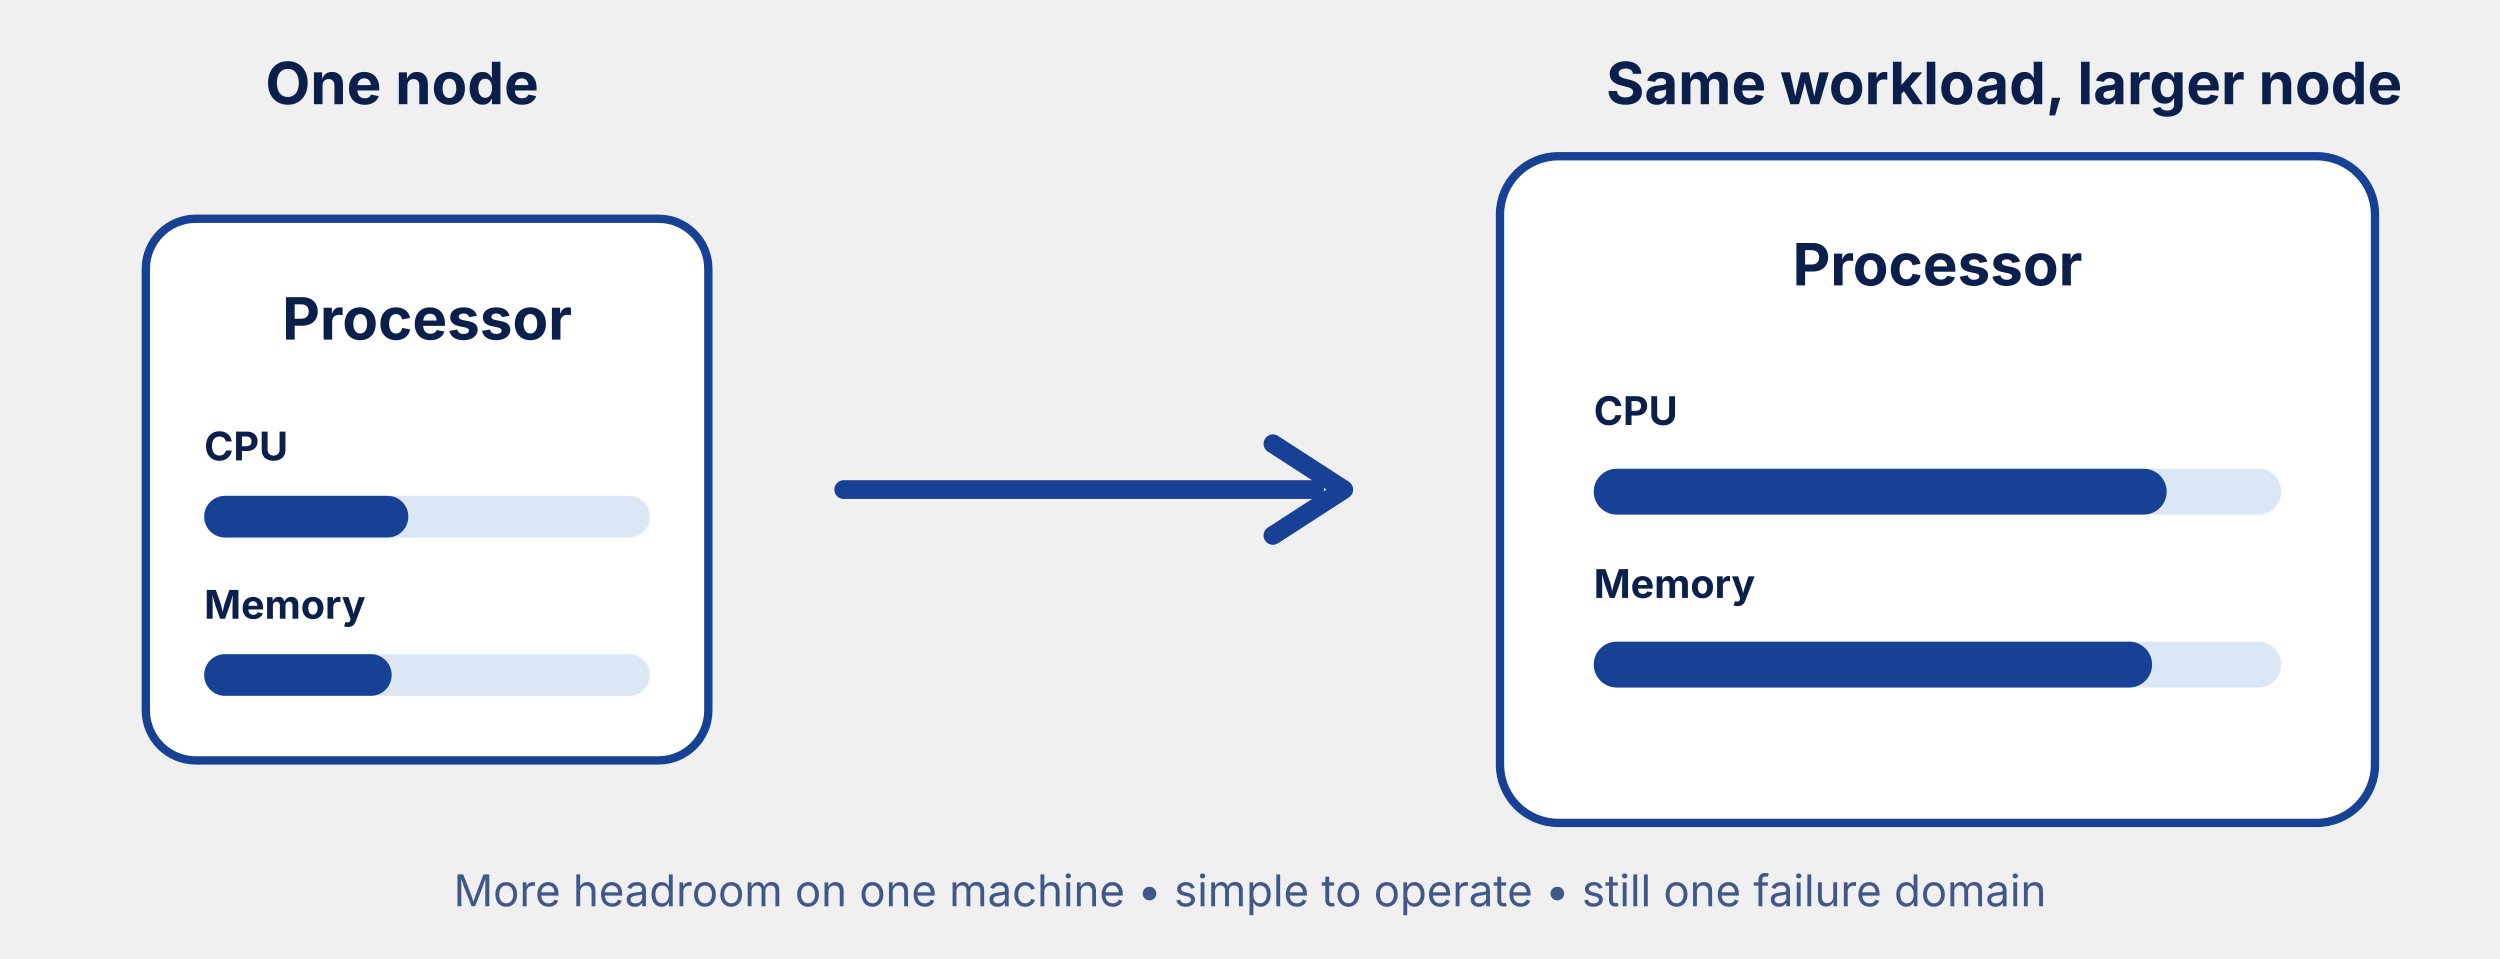
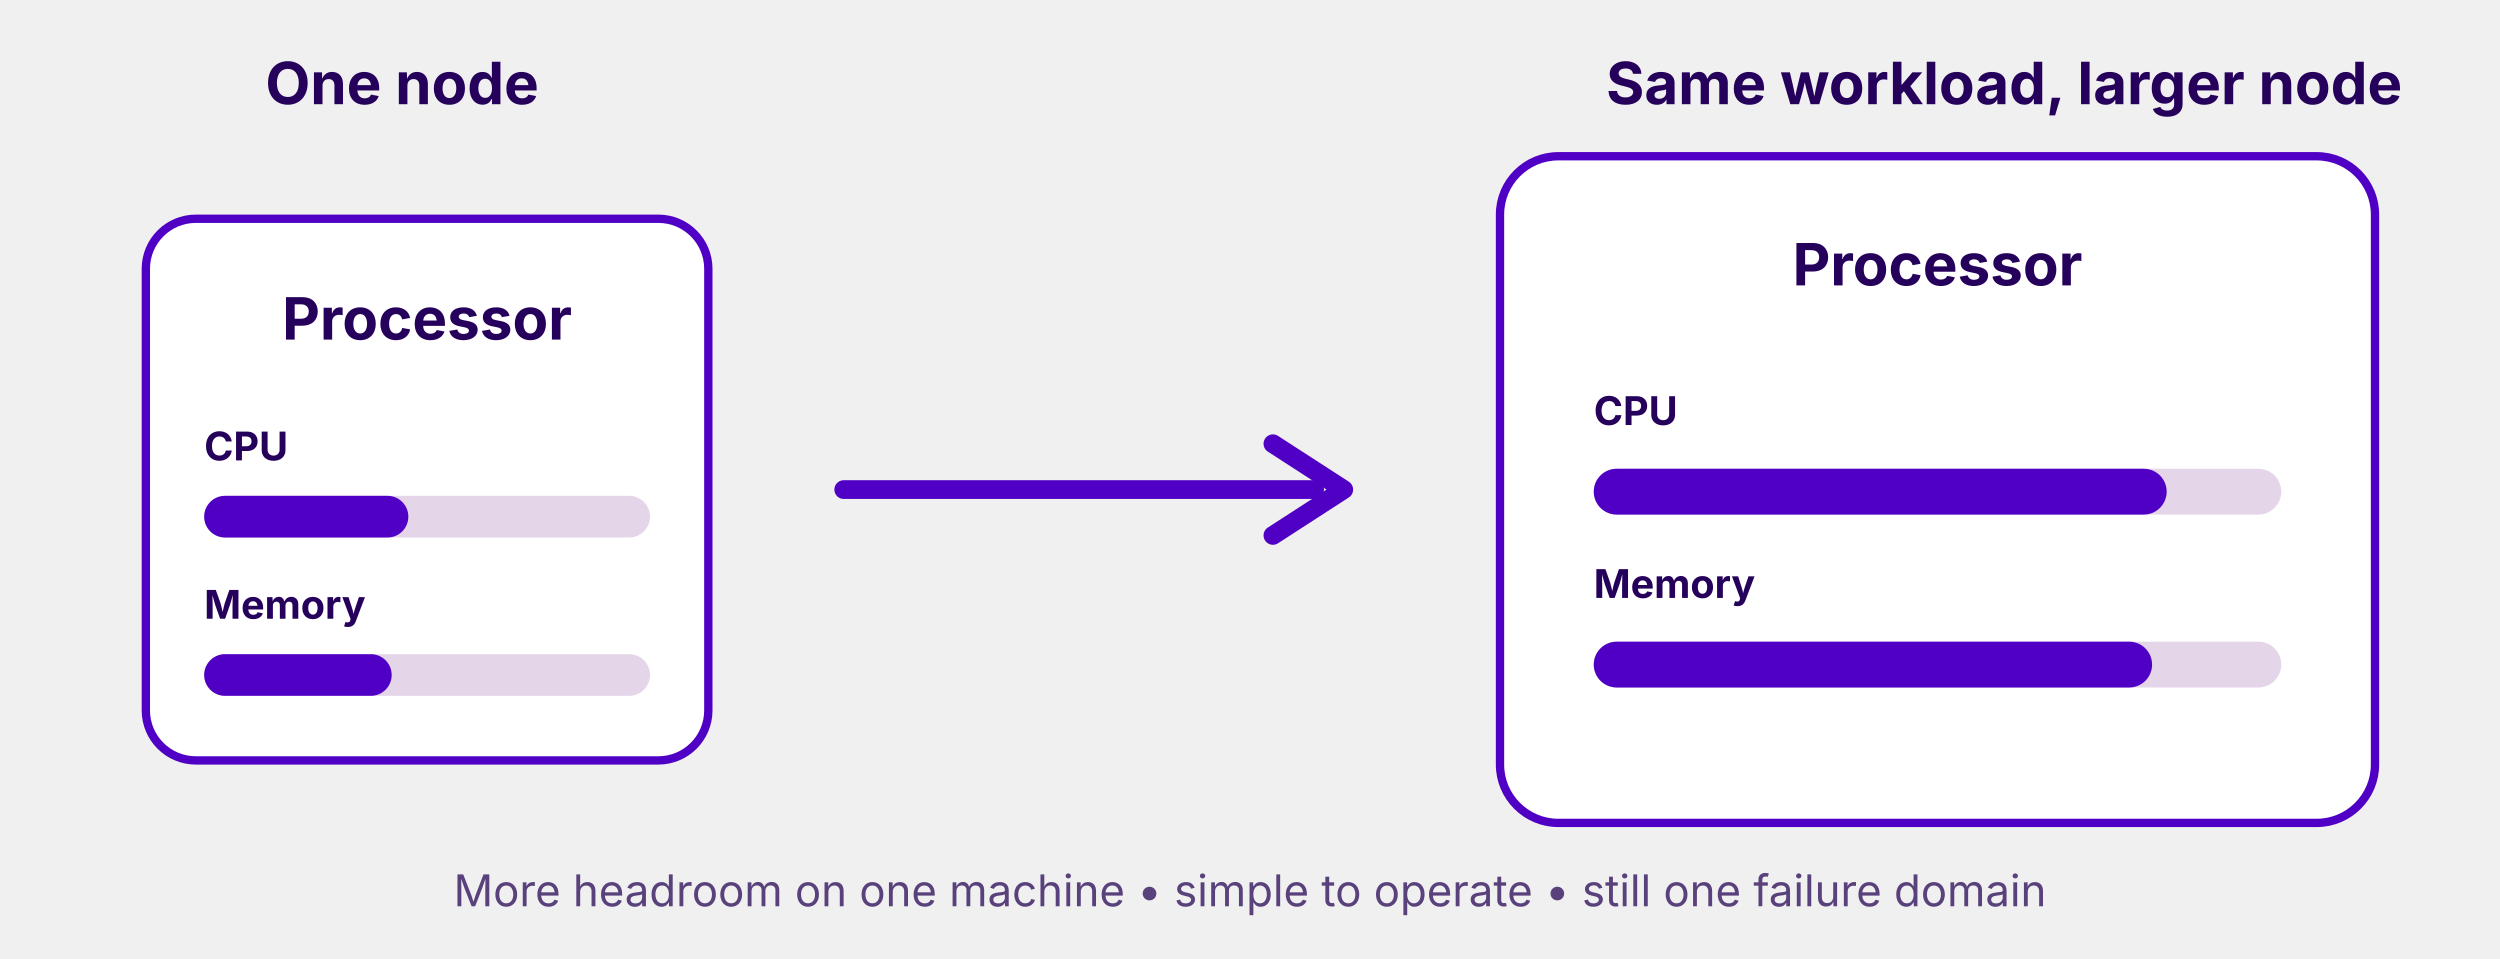
<svg xmlns="http://www.w3.org/2000/svg" viewBox="0 0 1200 460" role="img" aria-labelledby="t d">
-   <style>text{font-family:Inter,Arial,sans-serif;fill:#0b1f4d}.label{font-size:28px;font-weight:700}.small{font-size:21px;fill:#405789}.metric{font-size:19px;font-weight:700}.node{fill:#fff;stroke:#164194;stroke-width:4}.bar{fill:#164194}.track{fill:#dce7f6}</style>
+   <style>text{font-family:Inter,Arial,sans-serif;fill:#26015c}.label{font-size:28px;font-weight:700}.small{font-size:21px;fill:#59417b}.metric{font-size:19px;font-weight:700}.node{fill:#fff;stroke:#5000c4;stroke-width:4}.bar{fill:#5000c4}.track{fill:#e4d5e8}</style>
  <text x="193" y="50" class="label" text-anchor="middle">One node</text>
  <text x="962" y="50" class="label" text-anchor="middle">Same workload, larger node</text>
  <rect x="70" y="105" width="270" height="260" rx="24" class="node" />
  <text x="205" y="163" class="label" text-anchor="middle">Processor</text>
  <text x="98" y="221" class="metric">CPU</text>
  <rect x="98" y="238" width="214" height="20" rx="10" class="track" />
  <rect x="98" y="238" width="98" height="20" rx="10" class="bar" />
  <text x="98" y="297" class="metric">Memory</text>
  <rect x="98" y="314" width="214" height="20" rx="10" class="track" />
  <rect x="98" y="314" width="90" height="20" rx="10" class="bar" />
-   <path d="M405 235h226" fill="none" stroke="#164194" stroke-width="9" stroke-linecap="round" />
-   <path d="m611 213 34 22-34 22" fill="none" stroke="#164194" stroke-width="9" stroke-linecap="round" stroke-linejoin="round" />
+   <path d="M405 235h226" fill="none" stroke="#5000c4" stroke-width="9" stroke-linecap="round" />
+   <path d="m611 213 34 22-34 22" fill="none" stroke="#5000c4" stroke-width="9" stroke-linecap="round" stroke-linejoin="round" />
  <rect x="720" y="75" width="420" height="320" rx="28" class="node" />
  <text x="930" y="137" class="label" text-anchor="middle">Processor</text>
  <text x="765" y="204" class="metric">CPU</text>
  <rect x="765" y="225" width="330" height="22" rx="11" class="track" />
  <rect x="765" y="225" width="275" height="22" rx="11" class="bar" />
  <text x="765" y="287" class="metric">Memory</text>
  <rect x="765" y="308" width="330" height="22" rx="11" class="track" />
  <rect x="765" y="308" width="268" height="22" rx="11" class="bar" />
  <text x="600" y="435" class="small" text-anchor="middle">More headroom on one machine • simple to operate • still one failure domain</text>
</svg>
